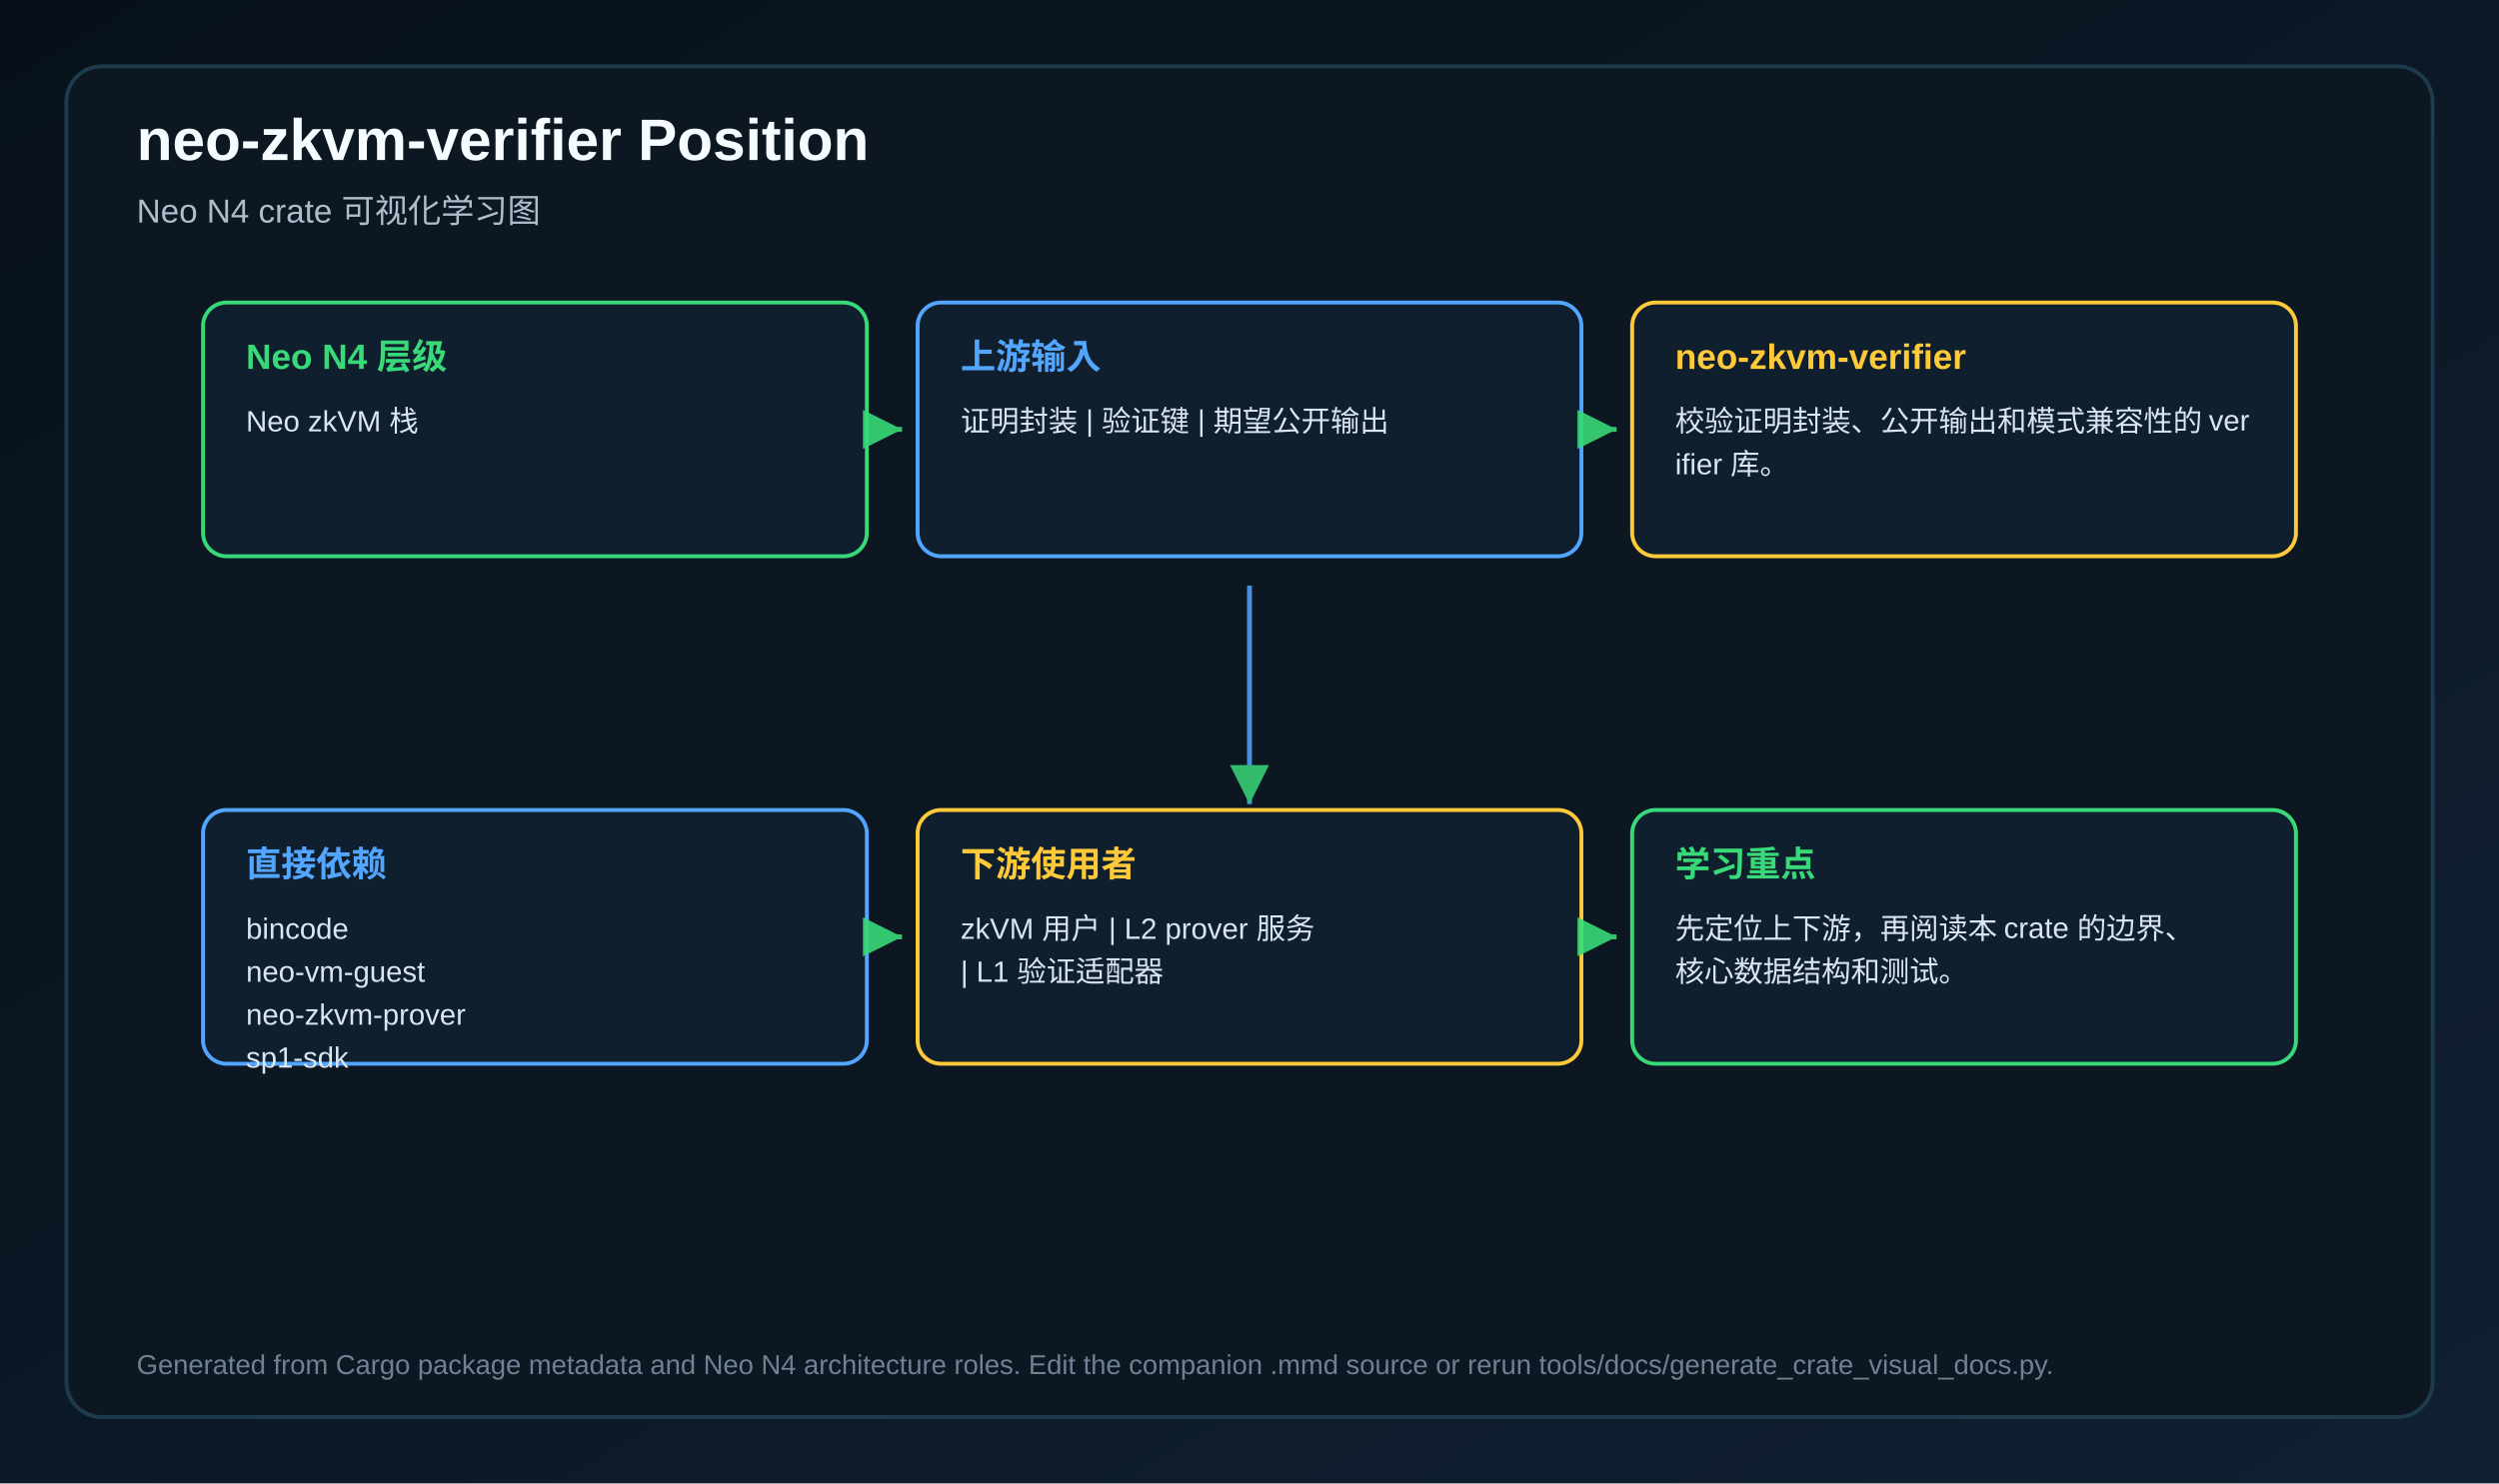
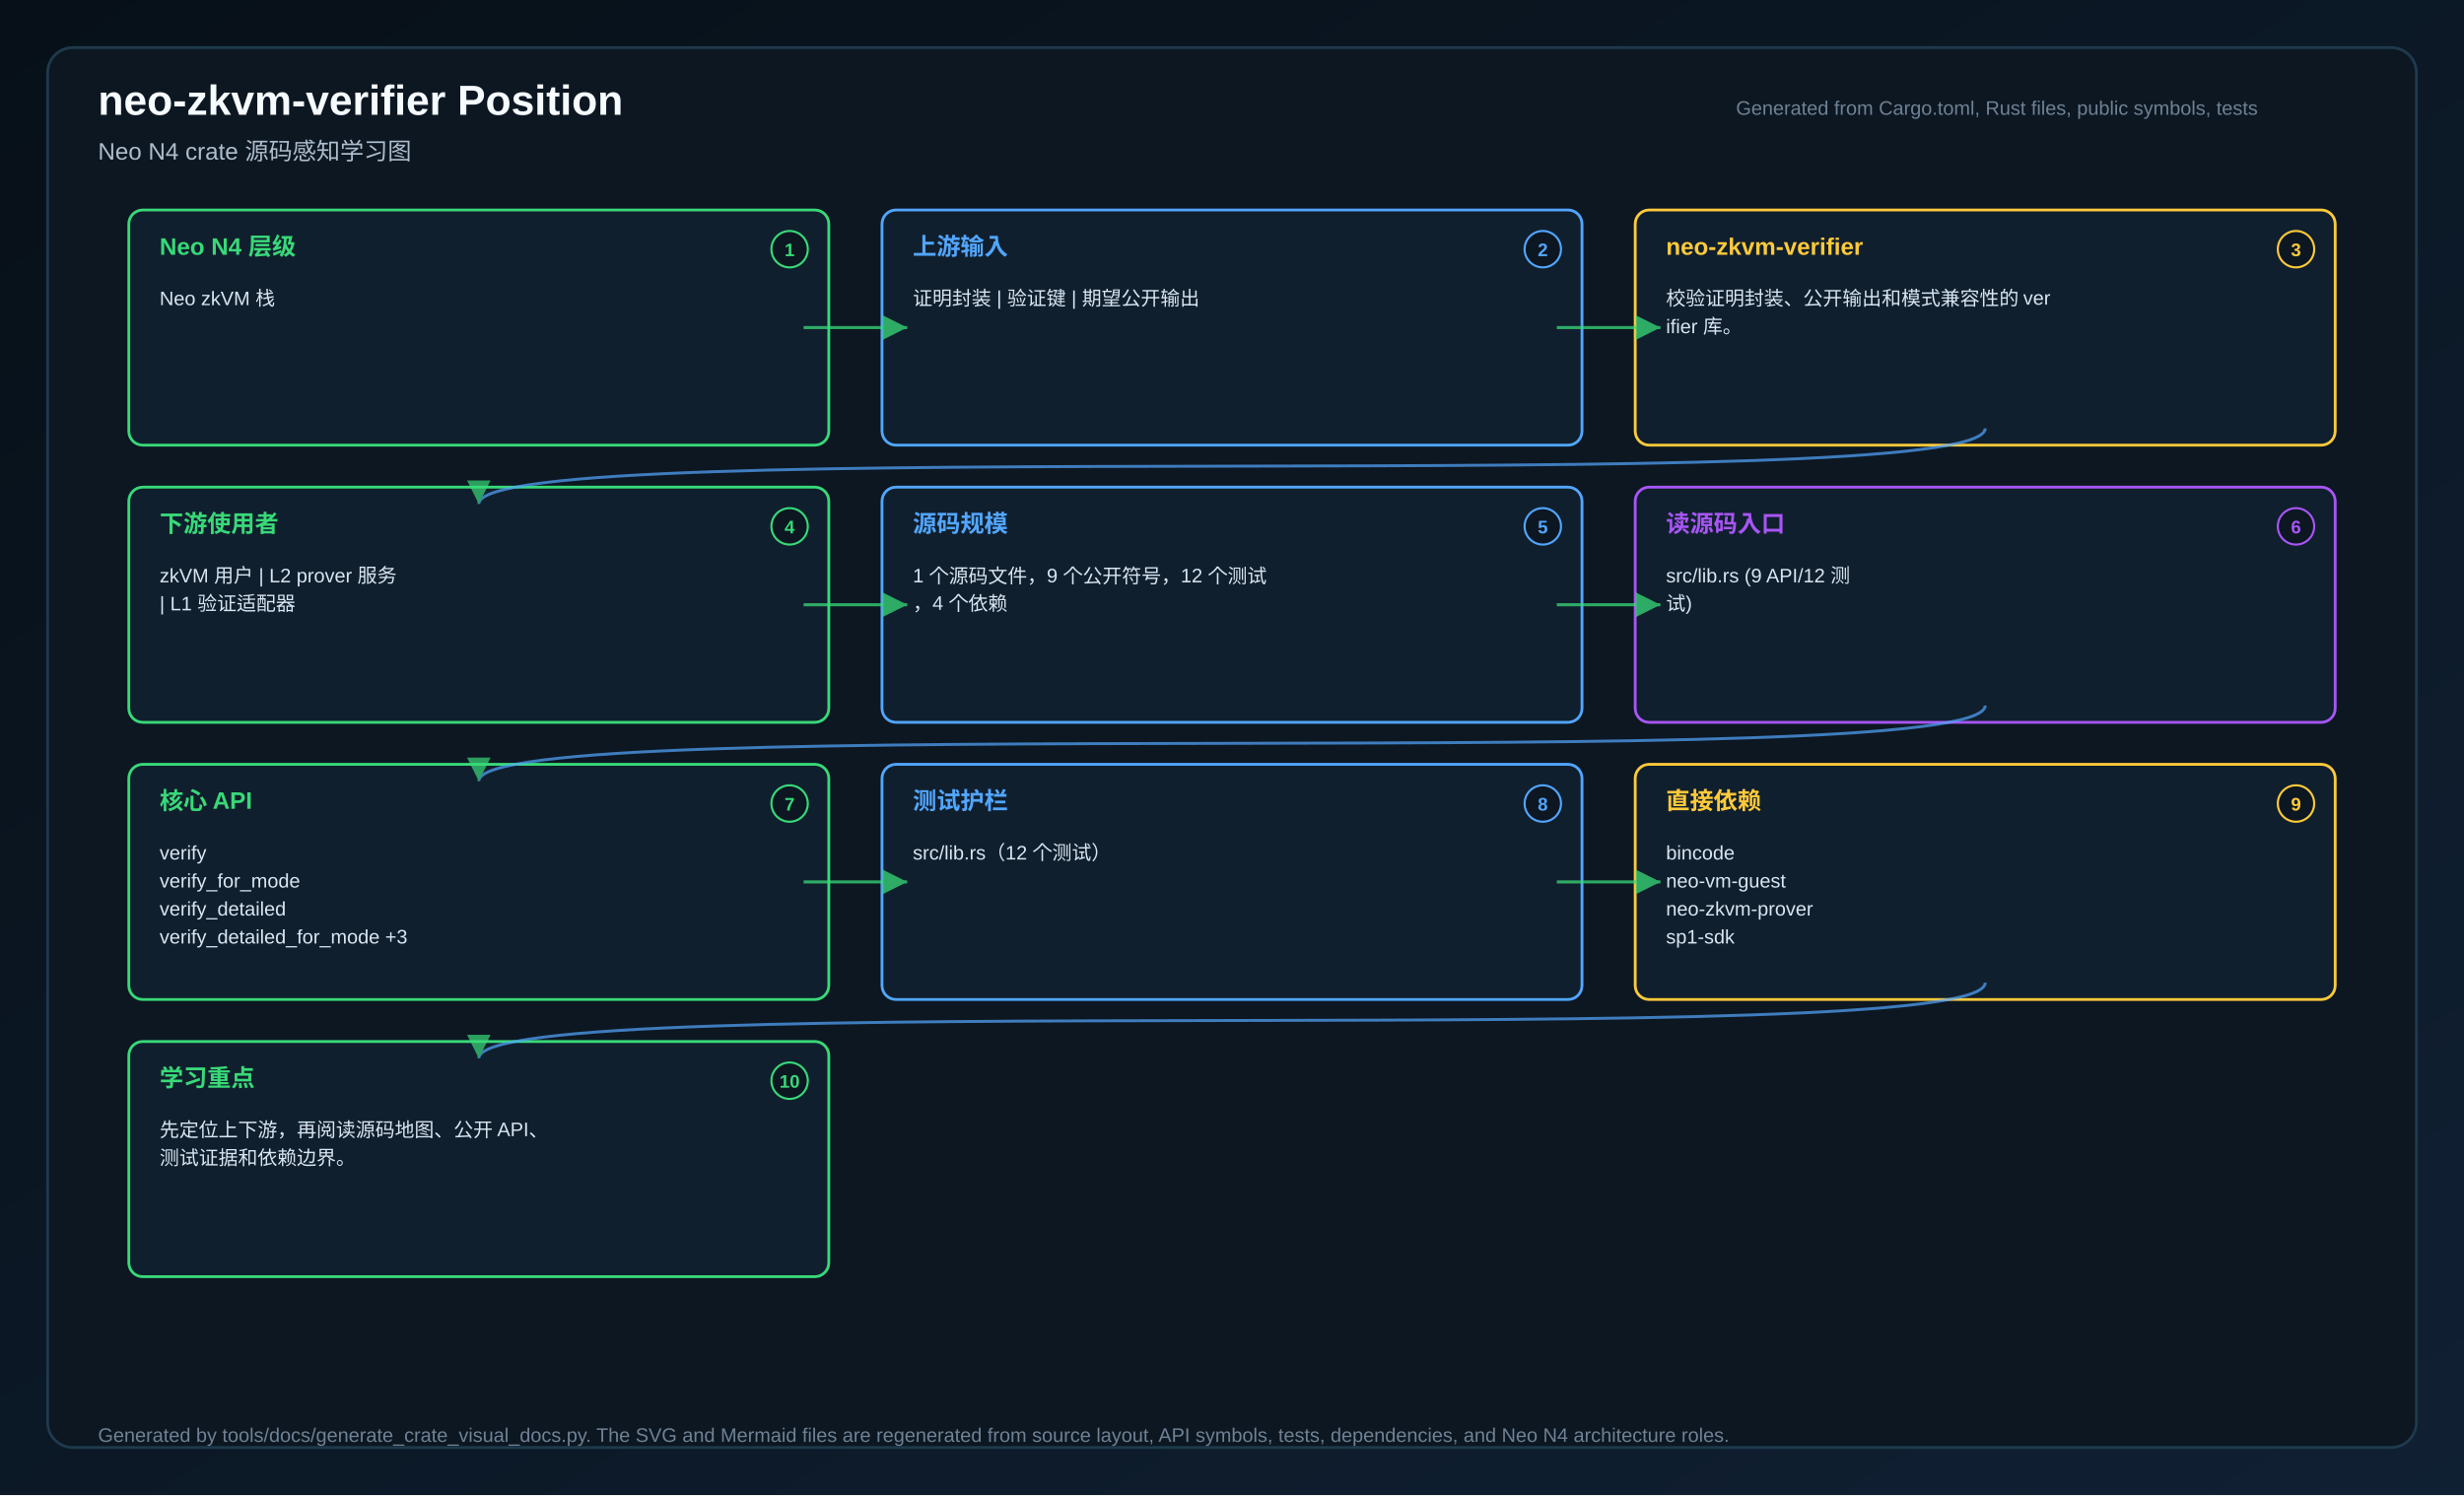
- <svg xmlns="http://www.w3.org/2000/svg" width="1280" height="760" viewBox="0 0 1280 760" role="img" aria-label="neo-zkvm-verifier Position">
+ <svg xmlns="http://www.w3.org/2000/svg" width="1760" height="1068" viewBox="0 0 1760 1068" role="img" aria-label="neo-zkvm-verifier Position">
  <defs>
    <linearGradient id="bg" x1="0" x2="1" y1="0" y2="1">
      <stop offset="0" stop-color="#071018" />
      <stop offset="1" stop-color="#102033" />
    </linearGradient>
    <marker id="arrow" markerWidth="12" markerHeight="12" refX="10" refY="6" orient="auto">
      <path d="M2,2 L10,6 L2,10 Z" fill="#38d978" />
    </marker>
  </defs>
-   <rect x="0" y="0" width="1280" height="760" fill="url(#bg)" />
-   <rect x="34" y="34" width="1212" height="692" rx="18" fill="#0c1722" stroke="#1e3a4d" stroke-width="2" />
+   <rect x="0" y="0" width="1760" height="1068" fill="url(#bg)" />
+   <rect x="34" y="34" width="1692" height="1000" rx="18" fill="#0c1722" stroke="#1e3a4d" stroke-width="2" />
  <text x="70" y="82" fill="#f6fbff" font-size="30" font-family="Segoe UI, Arial, sans-serif" font-weight="700">neo-zkvm-verifier Position</text>
-   <text x="70" y="114" fill="#aebdcc" font-size="17" font-family="Segoe UI, Arial, sans-serif">Neo N4 crate 可视化学习图</text>
-   <rect x="104" y="155" width="340" height="130" rx="12" fill="#101f2d" stroke="#38d978" stroke-width="2" />
-   <text x="126" y="189" fill="#38d978" font-size="18" font-family="Segoe UI, Arial, sans-serif" font-weight="700">Neo N4 层级</text>
-   <text x="126" y="221" fill="#d9e6f2" font-size="15" font-family="Segoe UI, Arial, sans-serif">Neo zkVM 栈</text>
-   <rect x="470" y="155" width="340" height="130" rx="12" fill="#101f2d" stroke="#52a6ff" stroke-width="2" />
-   <text x="492" y="189" fill="#52a6ff" font-size="18" font-family="Segoe UI, Arial, sans-serif" font-weight="700">上游输入</text>
-   <text x="492" y="221" fill="#d9e6f2" font-size="15" font-family="Segoe UI, Arial, sans-serif">证明封装 | 验证键 | 期望公开输出</text>
-   <line x1="452" y1="220" x2="462" y2="220" stroke="#38d978" stroke-width="2.5" marker-end="url(#arrow)" opacity="0.9" />
-   <rect x="836" y="155" width="340" height="130" rx="12" fill="#101f2d" stroke="#ffca3a" stroke-width="2" />
-   <text x="858" y="189" fill="#ffca3a" font-size="18" font-family="Segoe UI, Arial, sans-serif" font-weight="700">neo-zkvm-verifier</text>
-   <text x="858" y="221" fill="#d9e6f2" font-size="15" font-family="Segoe UI, Arial, sans-serif">校验证明封装、公开输出和模式兼容性的 ver</text>
-   <text x="858" y="243" fill="#d9e6f2" font-size="15" font-family="Segoe UI, Arial, sans-serif">ifier 库。</text>
-   <line x1="818" y1="220" x2="828" y2="220" stroke="#38d978" stroke-width="2.5" marker-end="url(#arrow)" opacity="0.9" />
-   <rect x="104" y="415" width="340" height="130" rx="12" fill="#101f2d" stroke="#52a6ff" stroke-width="2" />
-   <text x="126" y="449" fill="#52a6ff" font-size="18" font-family="Segoe UI, Arial, sans-serif" font-weight="700">直接依赖</text>
-   <text x="126" y="481" fill="#d9e6f2" font-size="15" font-family="Segoe UI, Arial, sans-serif">bincode</text>
-   <text x="126" y="503" fill="#d9e6f2" font-size="15" font-family="Segoe UI, Arial, sans-serif">neo-vm-guest</text>
-   <text x="126" y="525" fill="#d9e6f2" font-size="15" font-family="Segoe UI, Arial, sans-serif">neo-zkvm-prover</text>
-   <text x="126" y="547" fill="#d9e6f2" font-size="15" font-family="Segoe UI, Arial, sans-serif">sp1-sdk</text>
-   <rect x="470" y="415" width="340" height="130" rx="12" fill="#101f2d" stroke="#ffca3a" stroke-width="2" />
-   <text x="492" y="449" fill="#ffca3a" font-size="18" font-family="Segoe UI, Arial, sans-serif" font-weight="700">下游使用者</text>
-   <text x="492" y="481" fill="#d9e6f2" font-size="15" font-family="Segoe UI, Arial, sans-serif">zkVM 用户 | L2 prover 服务</text>
-   <text x="492" y="503" fill="#d9e6f2" font-size="15" font-family="Segoe UI, Arial, sans-serif"> | L1 验证适配器</text>
-   <line x1="452" y1="480" x2="462" y2="480" stroke="#38d978" stroke-width="2.5" marker-end="url(#arrow)" opacity="0.9" />
-   <rect x="836" y="415" width="340" height="130" rx="12" fill="#101f2d" stroke="#38d978" stroke-width="2" />
-   <text x="858" y="449" fill="#38d978" font-size="18" font-family="Segoe UI, Arial, sans-serif" font-weight="700">学习重点</text>
-   <text x="858" y="481" fill="#d9e6f2" font-size="15" font-family="Segoe UI, Arial, sans-serif">先定位上下游，再阅读本 crate 的边界、</text>
-   <text x="858" y="503" fill="#d9e6f2" font-size="15" font-family="Segoe UI, Arial, sans-serif">核心数据结构和测试。</text>
-   <line x1="818" y1="480" x2="828" y2="480" stroke="#38d978" stroke-width="2.5" marker-end="url(#arrow)" opacity="0.9" />
-   <path d="M640 300 C640 350 640 370 640 412" stroke="#52a6ff" stroke-width="2.5" fill="none" marker-end="url(#arrow)" opacity="0.85" />
-   <text x="70" y="704" fill="#6f8194" font-size="14" font-family="Segoe UI, Arial, sans-serif">Generated from Cargo package metadata and Neo N4 architecture roles. Edit the companion .mmd source or rerun tools/docs/generate_crate_visual_docs.py.</text>
+   <text x="70" y="114" fill="#aebdcc" font-size="17" font-family="Segoe UI, Arial, sans-serif">Neo N4 crate 源码感知学习图</text>
+   <text x="1240" y="82" fill="#6f8194" font-size="14" font-family="Segoe UI, Arial, sans-serif">Generated from Cargo.toml, Rust files, public symbols, tests</text>
+   <rect x="92" y="150" width="500" height="168" rx="10" fill="#101f2d" stroke="#38d978" stroke-width="2" />
+   <circle cx="564" cy="178" r="13" fill="#0c1722" stroke="#38d978" stroke-width="1.5" />
+   <text x="564" y="183" text-anchor="middle" fill="#38d978" font-size="13" font-family="Segoe UI, Arial, sans-serif" font-weight="700">1</text>
+   <text x="114" y="182" fill="#38d978" font-size="17" font-family="Segoe UI, Arial, sans-serif" font-weight="700">Neo N4 层级</text>
+   <text x="114" y="218" fill="#d9e6f2" font-size="14" font-family="Segoe UI, Arial, sans-serif">Neo zkVM 栈</text>
+   <rect x="630" y="150" width="500" height="168" rx="10" fill="#101f2d" stroke="#52a6ff" stroke-width="2" />
+   <circle cx="1102" cy="178" r="13" fill="#0c1722" stroke="#52a6ff" stroke-width="1.5" />
+   <text x="1102" y="183" text-anchor="middle" fill="#52a6ff" font-size="13" font-family="Segoe UI, Arial, sans-serif" font-weight="700">2</text>
+   <text x="652" y="182" fill="#52a6ff" font-size="17" font-family="Segoe UI, Arial, sans-serif" font-weight="700">上游输入</text>
+   <text x="652" y="218" fill="#d9e6f2" font-size="14" font-family="Segoe UI, Arial, sans-serif">证明封装 | 验证键 | 期望公开输出</text>
+   <rect x="1168" y="150" width="500" height="168" rx="10" fill="#101f2d" stroke="#ffca3a" stroke-width="2" />
+   <circle cx="1640" cy="178" r="13" fill="#0c1722" stroke="#ffca3a" stroke-width="1.5" />
+   <text x="1640" y="183" text-anchor="middle" fill="#ffca3a" font-size="13" font-family="Segoe UI, Arial, sans-serif" font-weight="700">3</text>
+   <text x="1190" y="182" fill="#ffca3a" font-size="17" font-family="Segoe UI, Arial, sans-serif" font-weight="700">neo-zkvm-verifier</text>
+   <text x="1190" y="218" fill="#d9e6f2" font-size="14" font-family="Segoe UI, Arial, sans-serif">校验证明封装、公开输出和模式兼容性的 ver</text>
+   <text x="1190" y="238" fill="#d9e6f2" font-size="14" font-family="Segoe UI, Arial, sans-serif">ifier 库。</text>
+   <rect x="92" y="348" width="500" height="168" rx="10" fill="#101f2d" stroke="#38d978" stroke-width="2" />
+   <circle cx="564" cy="376" r="13" fill="#0c1722" stroke="#38d978" stroke-width="1.5" />
+   <text x="564" y="381" text-anchor="middle" fill="#38d978" font-size="13" font-family="Segoe UI, Arial, sans-serif" font-weight="700">4</text>
+   <text x="114" y="380" fill="#38d978" font-size="17" font-family="Segoe UI, Arial, sans-serif" font-weight="700">下游使用者</text>
+   <text x="114" y="416" fill="#d9e6f2" font-size="14" font-family="Segoe UI, Arial, sans-serif">zkVM 用户 | L2 prover 服务</text>
+   <text x="114" y="436" fill="#d9e6f2" font-size="14" font-family="Segoe UI, Arial, sans-serif"> | L1 验证适配器</text>
+   <rect x="630" y="348" width="500" height="168" rx="10" fill="#101f2d" stroke="#52a6ff" stroke-width="2" />
+   <circle cx="1102" cy="376" r="13" fill="#0c1722" stroke="#52a6ff" stroke-width="1.5" />
+   <text x="1102" y="381" text-anchor="middle" fill="#52a6ff" font-size="13" font-family="Segoe UI, Arial, sans-serif" font-weight="700">5</text>
+   <text x="652" y="380" fill="#52a6ff" font-size="17" font-family="Segoe UI, Arial, sans-serif" font-weight="700">源码规模</text>
+   <text x="652" y="416" fill="#d9e6f2" font-size="14" font-family="Segoe UI, Arial, sans-serif">1 个源码文件，9 个公开符号，12 个测试</text>
+   <text x="652" y="436" fill="#d9e6f2" font-size="14" font-family="Segoe UI, Arial, sans-serif">，4 个依赖</text>
+   <rect x="1168" y="348" width="500" height="168" rx="10" fill="#101f2d" stroke="#a855f7" stroke-width="2" />
+   <circle cx="1640" cy="376" r="13" fill="#0c1722" stroke="#a855f7" stroke-width="1.5" />
+   <text x="1640" y="381" text-anchor="middle" fill="#a855f7" font-size="13" font-family="Segoe UI, Arial, sans-serif" font-weight="700">6</text>
+   <text x="1190" y="380" fill="#a855f7" font-size="17" font-family="Segoe UI, Arial, sans-serif" font-weight="700">读源码入口</text>
+   <text x="1190" y="416" fill="#d9e6f2" font-size="14" font-family="Segoe UI, Arial, sans-serif">src/lib.rs (9 API/12 测</text>
+   <text x="1190" y="436" fill="#d9e6f2" font-size="14" font-family="Segoe UI, Arial, sans-serif">试)</text>
+   <rect x="92" y="546" width="500" height="168" rx="10" fill="#101f2d" stroke="#38d978" stroke-width="2" />
+   <circle cx="564" cy="574" r="13" fill="#0c1722" stroke="#38d978" stroke-width="1.5" />
+   <text x="564" y="579" text-anchor="middle" fill="#38d978" font-size="13" font-family="Segoe UI, Arial, sans-serif" font-weight="700">7</text>
+   <text x="114" y="578" fill="#38d978" font-size="17" font-family="Segoe UI, Arial, sans-serif" font-weight="700">核心 API</text>
+   <text x="114" y="614" fill="#d9e6f2" font-size="14" font-family="Segoe UI, Arial, sans-serif">verify</text>
+   <text x="114" y="634" fill="#d9e6f2" font-size="14" font-family="Segoe UI, Arial, sans-serif">verify_for_mode</text>
+   <text x="114" y="654" fill="#d9e6f2" font-size="14" font-family="Segoe UI, Arial, sans-serif">verify_detailed</text>
+   <text x="114" y="674" fill="#d9e6f2" font-size="14" font-family="Segoe UI, Arial, sans-serif">verify_detailed_for_mode +3</text>
+   <rect x="630" y="546" width="500" height="168" rx="10" fill="#101f2d" stroke="#52a6ff" stroke-width="2" />
+   <circle cx="1102" cy="574" r="13" fill="#0c1722" stroke="#52a6ff" stroke-width="1.5" />
+   <text x="1102" y="579" text-anchor="middle" fill="#52a6ff" font-size="13" font-family="Segoe UI, Arial, sans-serif" font-weight="700">8</text>
+   <text x="652" y="578" fill="#52a6ff" font-size="17" font-family="Segoe UI, Arial, sans-serif" font-weight="700">测试护栏</text>
+   <text x="652" y="614" fill="#d9e6f2" font-size="14" font-family="Segoe UI, Arial, sans-serif">src/lib.rs（12 个测试）</text>
+   <rect x="1168" y="546" width="500" height="168" rx="10" fill="#101f2d" stroke="#ffca3a" stroke-width="2" />
+   <circle cx="1640" cy="574" r="13" fill="#0c1722" stroke="#ffca3a" stroke-width="1.5" />
+   <text x="1640" y="579" text-anchor="middle" fill="#ffca3a" font-size="13" font-family="Segoe UI, Arial, sans-serif" font-weight="700">9</text>
+   <text x="1190" y="578" fill="#ffca3a" font-size="17" font-family="Segoe UI, Arial, sans-serif" font-weight="700">直接依赖</text>
+   <text x="1190" y="614" fill="#d9e6f2" font-size="14" font-family="Segoe UI, Arial, sans-serif">bincode</text>
+   <text x="1190" y="634" fill="#d9e6f2" font-size="14" font-family="Segoe UI, Arial, sans-serif">neo-vm-guest</text>
+   <text x="1190" y="654" fill="#d9e6f2" font-size="14" font-family="Segoe UI, Arial, sans-serif">neo-zkvm-prover</text>
+   <text x="1190" y="674" fill="#d9e6f2" font-size="14" font-family="Segoe UI, Arial, sans-serif">sp1-sdk</text>
+   <rect x="92" y="744" width="500" height="168" rx="10" fill="#101f2d" stroke="#38d978" stroke-width="2" />
+   <circle cx="564" cy="772" r="13" fill="#0c1722" stroke="#38d978" stroke-width="1.5" />
+   <text x="564" y="777" text-anchor="middle" fill="#38d978" font-size="13" font-family="Segoe UI, Arial, sans-serif" font-weight="700">10</text>
+   <text x="114" y="776" fill="#38d978" font-size="17" font-family="Segoe UI, Arial, sans-serif" font-weight="700">学习重点</text>
+   <text x="114" y="812" fill="#d9e6f2" font-size="14" font-family="Segoe UI, Arial, sans-serif">先定位上下游，再阅读源码地图、公开 API、</text>
+   <text x="114" y="832" fill="#d9e6f2" font-size="14" font-family="Segoe UI, Arial, sans-serif">测试证据和依赖边界。</text>
+   <line x1="574" y1="234" x2="648" y2="234" stroke="#38d978" stroke-width="2.2" marker-end="url(#arrow)" opacity="0.75" />
+   <line x1="1112" y1="234" x2="1186" y2="234" stroke="#38d978" stroke-width="2.2" marker-end="url(#arrow)" opacity="0.75" />
+   <line x1="574" y1="432" x2="648" y2="432" stroke="#38d978" stroke-width="2.2" marker-end="url(#arrow)" opacity="0.75" />
+   <line x1="1112" y1="432" x2="1186" y2="432" stroke="#38d978" stroke-width="2.2" marker-end="url(#arrow)" opacity="0.75" />
+   <line x1="574" y1="630" x2="648" y2="630" stroke="#38d978" stroke-width="2.2" marker-end="url(#arrow)" opacity="0.75" />
+   <line x1="1112" y1="630" x2="1186" y2="630" stroke="#38d978" stroke-width="2.2" marker-end="url(#arrow)" opacity="0.75" />
+   <path d="M1418 306 C1418 358, 342 308, 342 360" stroke="#52a6ff" stroke-width="2.1" fill="none" marker-end="url(#arrow)" opacity="0.7" />
+   <path d="M1418 504 C1418 556, 342 506, 342 558" stroke="#52a6ff" stroke-width="2.1" fill="none" marker-end="url(#arrow)" opacity="0.7" />
+   <path d="M1418 702 C1418 754, 342 704, 342 756" stroke="#52a6ff" stroke-width="2.1" fill="none" marker-end="url(#arrow)" opacity="0.7" />
+   <text x="70" y="1030" fill="#6f8194" font-size="14" font-family="Segoe UI, Arial, sans-serif">Generated by tools/docs/generate_crate_visual_docs.py. The SVG and Mermaid files are regenerated from source layout, API symbols, tests, dependencies, and Neo N4 architecture roles.</text>
</svg>
